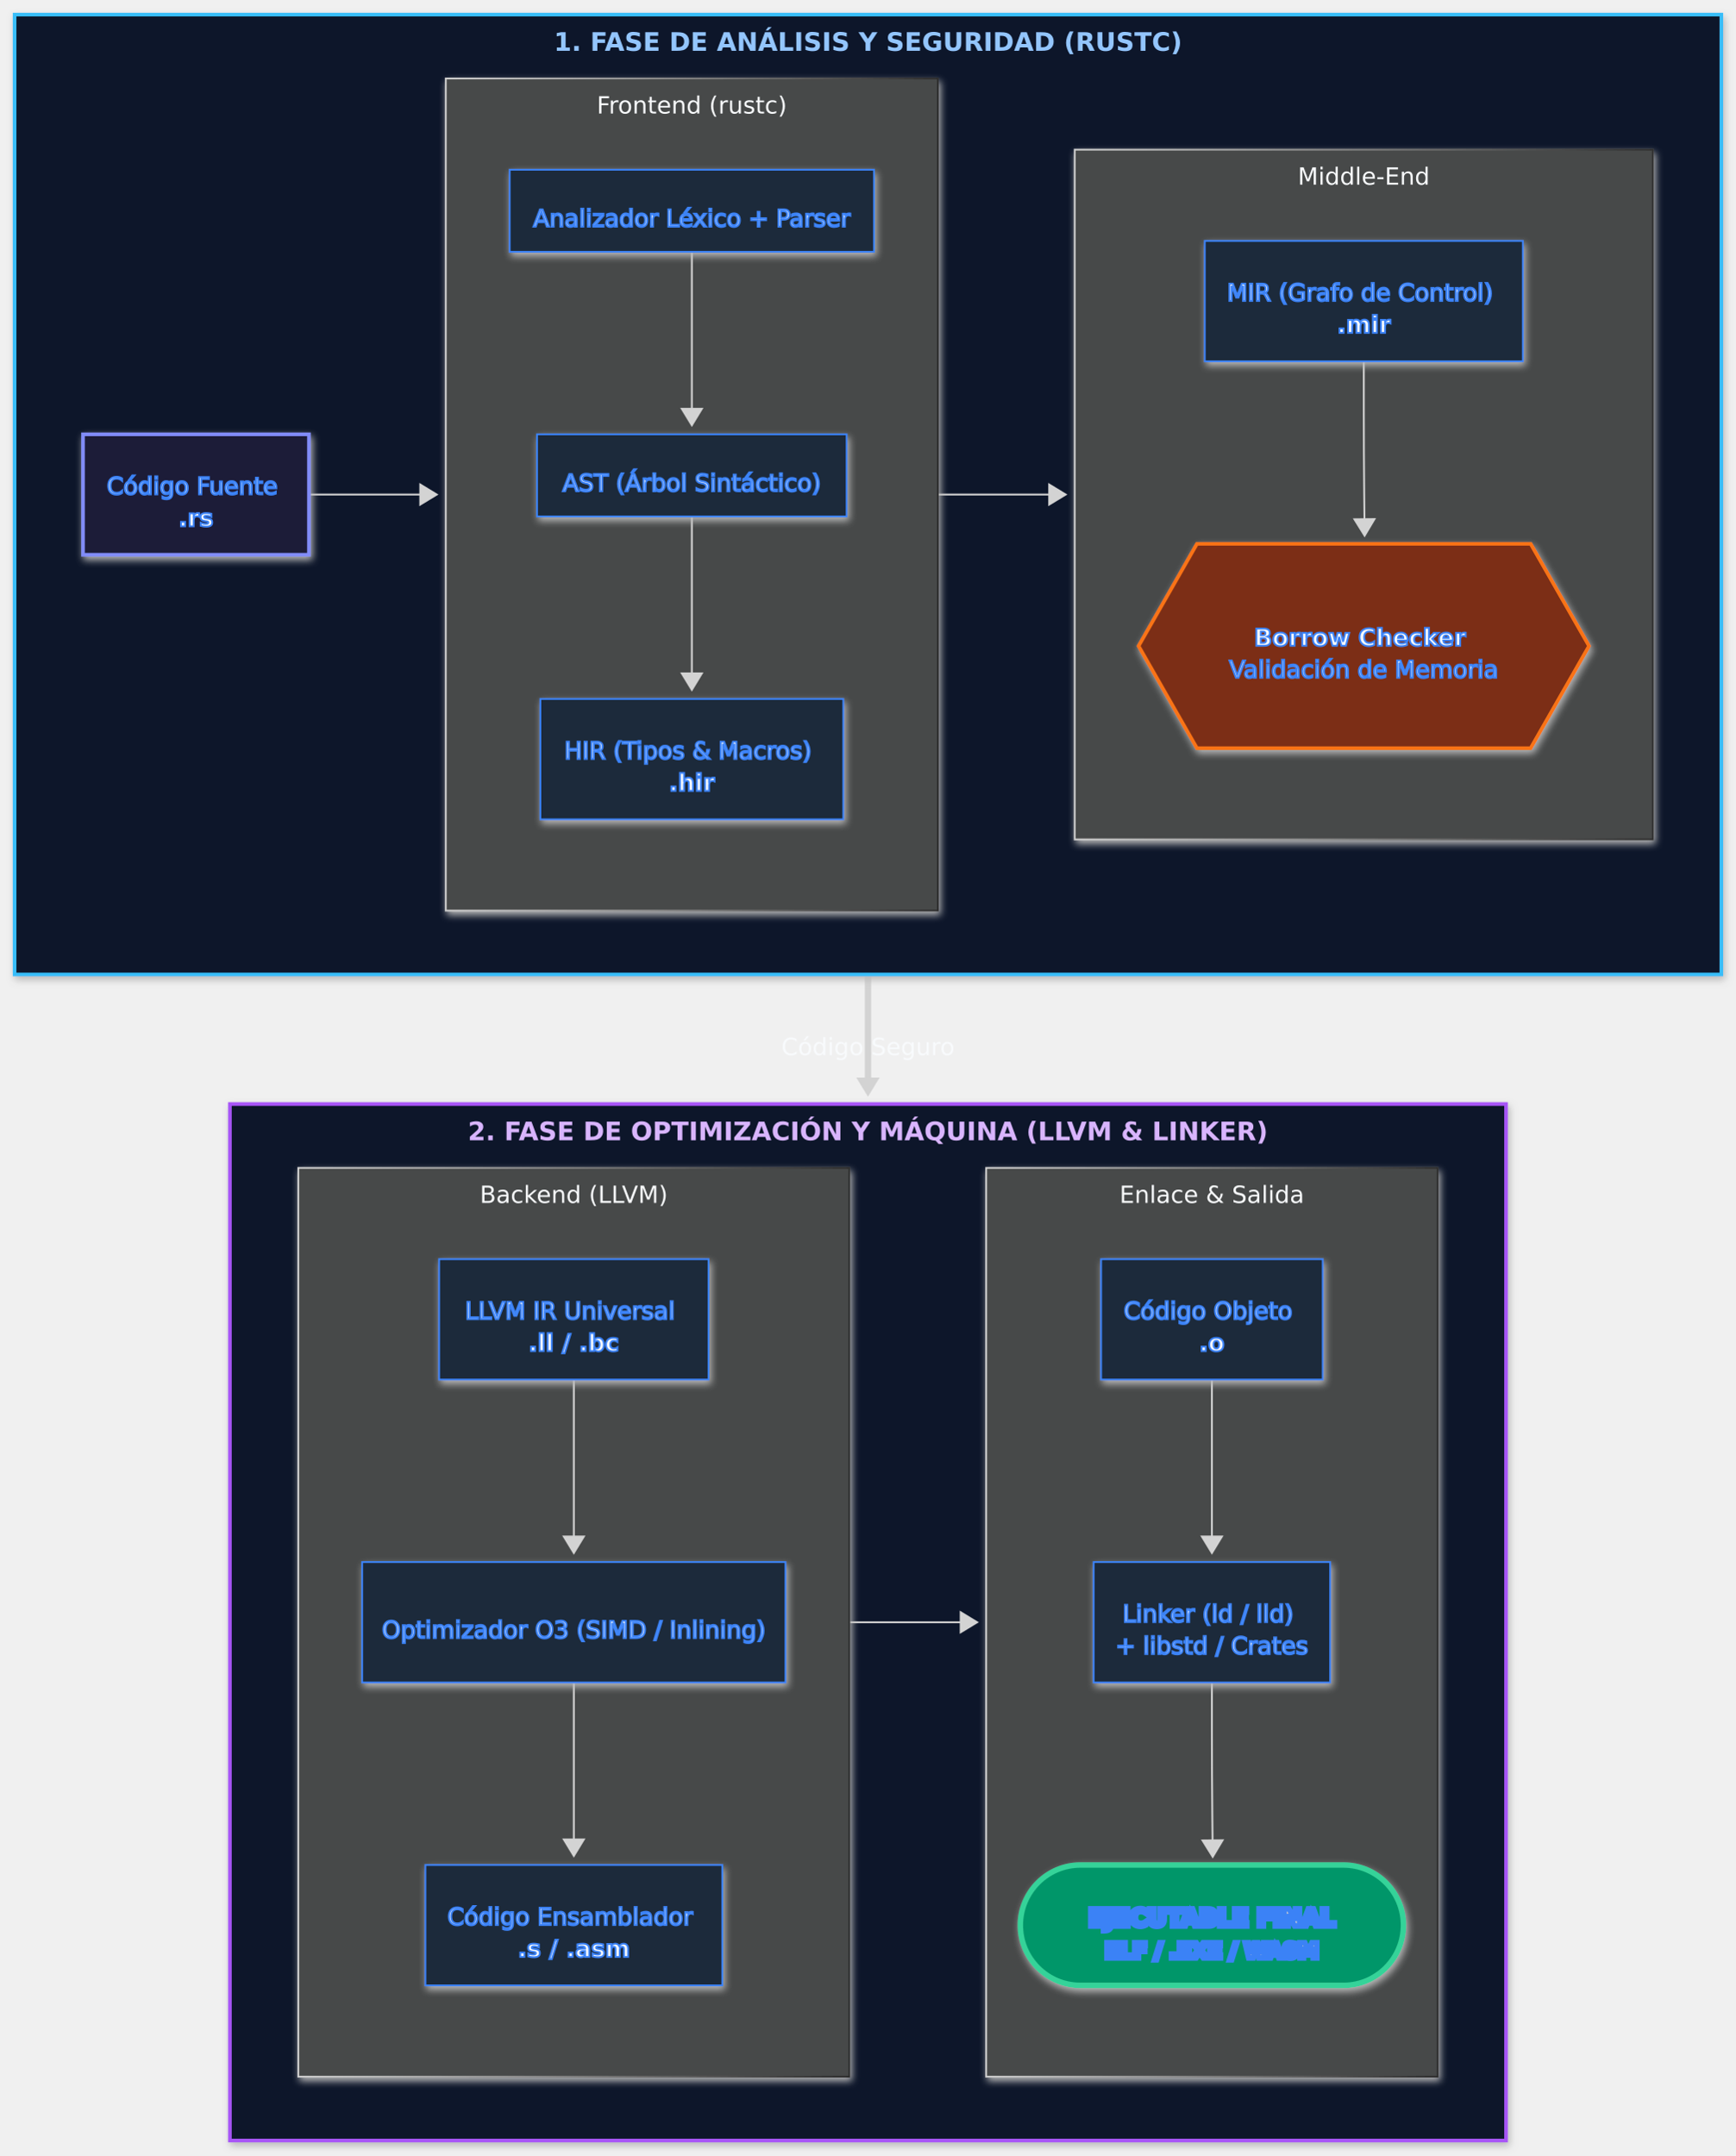
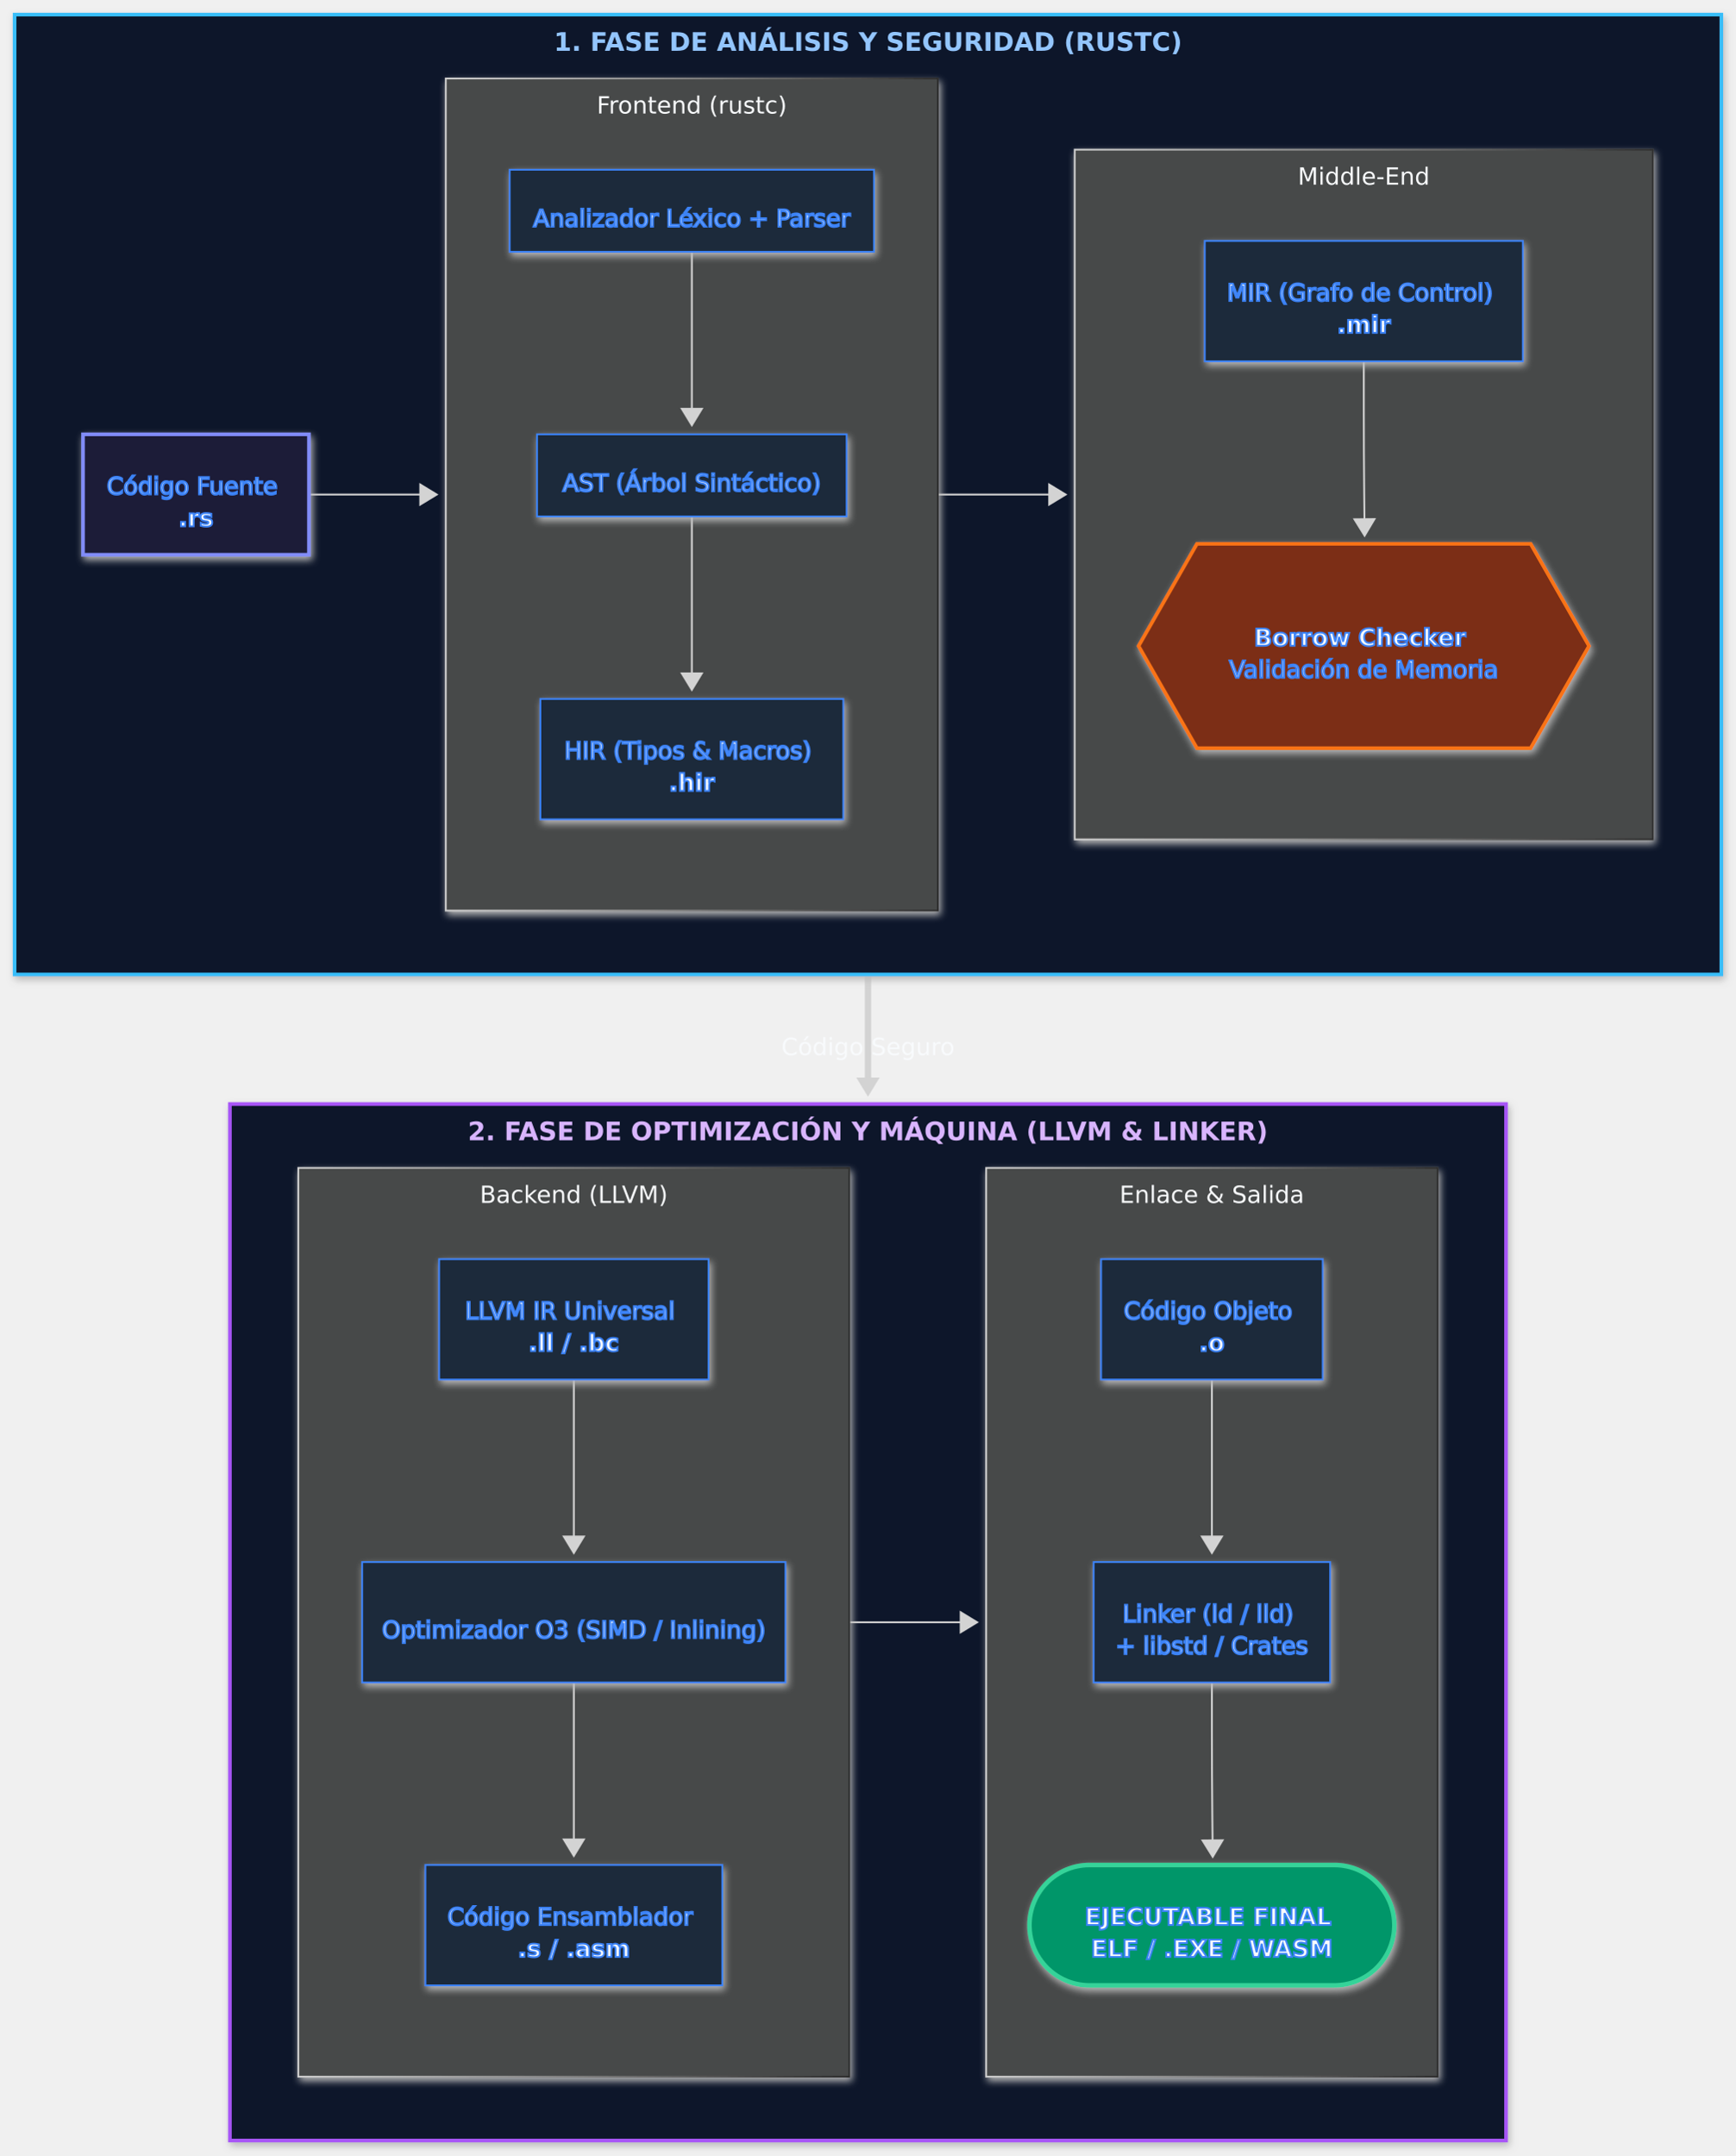
<svg xmlns="http://www.w3.org/2000/svg" xmlns:html="http://www.w3.org/1999/xhtml" id="export-svg" width="100%" class="flowchart" style="max-width: 951.383px;" viewBox="0 0 951.383 1181" role="graphics-document document" aria-roledescription="flowchart-v2">
  <html:style>p {margin: 0;}</html:style>
  <style>#export-svg{font-family:arial,sans-serif;font-size:14px;fill:#ccc;}@keyframes edge-animation-frame{from{stroke-dashoffset:0;}}@keyframes dash{to{stroke-dashoffset:0;}}#export-svg .edge-animation-slow{stroke-dasharray:9,5!important;stroke-dashoffset:900;animation:dash 50s linear infinite;stroke-linecap:round;}#export-svg .edge-animation-fast{stroke-dasharray:9,5!important;stroke-dashoffset:900;animation:dash 20s linear infinite;stroke-linecap:round;}#export-svg .error-icon{fill:#a44141;}#export-svg .error-text{fill:#ddd;stroke:#ddd;}#export-svg .edge-thickness-normal{stroke-width:1px;}#export-svg .edge-thickness-thick{stroke-width:3.5px;}#export-svg .edge-pattern-solid{stroke-dasharray:0;}#export-svg .edge-thickness-invisible{stroke-width:0;fill:none;}#export-svg .edge-pattern-dashed{stroke-dasharray:3;}#export-svg .edge-pattern-dotted{stroke-dasharray:2;}#export-svg .marker{fill:lightgrey;stroke:lightgrey;}#export-svg .marker.cross{stroke:lightgrey;}#export-svg svg{font-family:arial,sans-serif;font-size:14px;}#export-svg p{margin:0;}#export-svg .label{font-family:arial,sans-serif;color:#ccc;}#export-svg .cluster-label text{fill:#F9FFFE;}#export-svg .cluster-label span{color:#F9FFFE;}#export-svg .cluster-label span p{background-color:transparent;}#export-svg .label text,#export-svg span{fill:#ccc;color:#ccc;}#export-svg .node rect,#export-svg .node circle,#export-svg .node ellipse,#export-svg .node polygon,#export-svg .node path{fill:#1f2020;stroke:#ccc;stroke-width:1px;}#export-svg .rough-node .label text,#export-svg .node .label text,#export-svg .image-shape .label,#export-svg .icon-shape .label{text-anchor:middle;}#export-svg .node .katex path{fill:#000;stroke:#000;stroke-width:1px;}#export-svg .rough-node .label,#export-svg .node .label,#export-svg .image-shape .label,#export-svg .icon-shape .label{text-align:center;}#export-svg .node.clickable{cursor:pointer;}#export-svg .root .anchor path{fill:lightgrey!important;stroke-width:0;stroke:lightgrey;}#export-svg .arrowheadPath{fill:lightgrey;}#export-svg .edgePath .path{stroke:lightgrey;stroke-width:1px;}#export-svg .flowchart-link{stroke:lightgrey;fill:none;}#export-svg .edgeLabel{background-color:hsl(0, 0%, 34.412%);text-align:center;}#export-svg .edgeLabel p{background-color:hsl(0, 0%, 34.412%);}#export-svg .edgeLabel rect{opacity:0.5;background-color:hsl(0, 0%, 34.412%);fill:hsl(0, 0%, 34.412%);}#export-svg .labelBkg{background-color:rgba(87.75, 87.75, 87.75, 0.5);}#export-svg .cluster rect{fill:hsl(180, 1.587%, 28.353%);stroke:rgba(255, 255, 255, 0.25);stroke-width:1px;}#export-svg .cluster text{fill:#F9FFFE;}#export-svg .cluster span{color:#F9FFFE;}#export-svg div.mermaidTooltip{position:absolute;text-align:center;max-width:200px;padding:2px;font-family:arial,sans-serif;font-size:12px;background:hsl(20, 1.587%, 12.353%);border:1px solid rgba(255, 255, 255, 0.25);border-radius:2px;pointer-events:none;z-index:100;}#export-svg .flowchartTitleText{text-anchor:middle;font-size:18px;fill:#ccc;}#export-svg rect.text{fill:none;stroke-width:0;}#export-svg .icon-shape,#export-svg .image-shape{background-color:hsl(0, 0%, 34.412%);text-align:center;}#export-svg .icon-shape p,#export-svg .image-shape p{background-color:hsl(0, 0%, 34.412%);padding:2px;}#export-svg .icon-shape .label rect,#export-svg .image-shape .label rect{opacity:0.5;background-color:hsl(0, 0%, 34.412%);fill:hsl(0, 0%, 34.412%);}#export-svg .label-icon{display:inline-block;height:1em;overflow:visible;vertical-align:-0.125em;}#export-svg .node .label-icon path{fill:currentColor;stroke:revert;stroke-width:revert;}#export-svg .node .neo-node{stroke:#ccc;}#export-svg [data-look="neo"].node rect,#export-svg [data-look="neo"].cluster rect,#export-svg [data-look="neo"].node polygon{stroke:url(#export-svg-gradient);filter:drop-shadow( 1px 2px 2px rgba(185,185,185,1));}#export-svg [data-look="neo"].swimlane.cluster rect{filter:none;}#export-svg [data-look="neo"].node path{stroke:url(#export-svg-gradient);stroke-width:1px;}#export-svg [data-look="neo"].node .outer-path{filter:drop-shadow( 1px 2px 2px rgba(185,185,185,1));}#export-svg [data-look="neo"].node .neo-line path{stroke:#ccc;filter:none;}#export-svg [data-look="neo"].node circle{stroke:url(#export-svg-gradient);filter:drop-shadow( 1px 2px 2px rgba(185,185,185,1));}#export-svg [data-look="neo"].node circle .state-start{fill:#000000;}#export-svg [data-look="neo"].icon-shape .icon{fill:url(#export-svg-gradient);filter:drop-shadow( 1px 2px 2px rgba(185,185,185,1));}#export-svg [data-look="neo"].icon-shape .icon-neo path{stroke:url(#export-svg-gradient);filter:drop-shadow( 1px 2px 2px rgba(185,185,185,1));}#export-svg :root{--mermaid-font-family:"trebuchet ms",verdana,arial,sans-serif;}#export-svg .target&gt;*{fill:rgb(5, 150, 105)!important;stroke:rgb(52, 211, 153)!important;stroke-width:3px!important;color:rgb(255, 255, 255)!important;}#export-svg .target span{fill:rgb(5, 150, 105)!important;stroke:rgb(52, 211, 153)!important;stroke-width:3px!important;color:rgb(255, 255, 255)!important;}#export-svg .target tspan{fill:rgb(255, 255, 255)!important;}#export-svg .default&gt;*{fill:rgb(30, 41, 59)!important;stroke:rgb(59, 130, 246)!important;color:rgb(248, 250, 252)!important;}#export-svg .default span{fill:rgb(30, 41, 59)!important;stroke:rgb(59, 130, 246)!important;color:rgb(248, 250, 252)!important;}#export-svg .default tspan{fill:rgb(248, 250, 252)!important;}</style>
  <g>
    <marker id="export-svg_flowchart-v2-pointEnd" class="marker flowchart-v2" viewBox="0 0 11.5 14" refX="7.75" refY="7" markerUnits="userSpaceOnUse" markerWidth="10.5" markerHeight="14" orient="auto">
      <path d="M 0 0 L 11.5 7 L 0 14 z" class="arrowMarkerPath" style="stroke-width: 0px; stroke-dasharray: 1px, 0px;" />
    </marker>
    <marker id="export-svg_flowchart-v2-pointStart" class="marker flowchart-v2" viewBox="0 0 11.5 14" refX="4" refY="7" markerUnits="userSpaceOnUse" markerWidth="11.5" markerHeight="14" orient="auto">
      <polygon points="0,7 11.5,14 11.5,0" class="arrowMarkerPath" style="stroke-width: 0px; stroke-dasharray: 1px, 0px;" />
    </marker>
    <marker id="export-svg_flowchart-v2-pointEnd-margin" class="marker flowchart-v2" viewBox="0 0 11.5 14" refX="11.5" refY="7" markerUnits="userSpaceOnUse" markerWidth="10.5" markerHeight="14" orient="auto">
      <path d="M 0 0 L 11.5 7 L 0 14 z" class="arrowMarkerPath" style="stroke-width: 0px; stroke-dasharray: 1px, 0px;" />
    </marker>
    <marker id="export-svg_flowchart-v2-pointStart-margin" class="marker flowchart-v2" viewBox="0 0 11.5 14" refX="1" refY="7" markerUnits="userSpaceOnUse" markerWidth="11.5" markerHeight="14" orient="auto">
      <polygon points="0,7 11.5,14 11.5,0" class="arrowMarkerPath" style="stroke-width: 0px; stroke-dasharray: 1px, 0px;" />
    </marker>
    <marker id="export-svg_flowchart-v2-circleEnd" class="marker flowchart-v2" viewBox="0 0 10 10" refY="5" refX="10.75" markerUnits="userSpaceOnUse" markerWidth="14" markerHeight="14" orient="auto">
      <circle cx="5" cy="5" r="5" class="arrowMarkerPath" style="stroke-width: 0px; stroke-dasharray: 1px, 0px;" />
    </marker>
    <marker id="export-svg_flowchart-v2-circleStart" class="marker flowchart-v2" viewBox="0 0 10 10" refX="0" refY="5" markerUnits="userSpaceOnUse" markerWidth="14" markerHeight="14" orient="auto">
      <circle cx="5" cy="5" r="5" class="arrowMarkerPath" style="stroke-width: 0px; stroke-dasharray: 1px, 0px;" />
    </marker>
    <marker id="export-svg_flowchart-v2-circleEnd-margin" class="marker flowchart-v2" viewBox="0 0 10 10" refY="5" refX="12.25" markerUnits="userSpaceOnUse" markerWidth="14" markerHeight="14" orient="auto">
      <circle cx="5" cy="5" r="5" class="arrowMarkerPath" style="stroke-width: 0px; stroke-dasharray: 1px, 0px;" />
    </marker>
    <marker id="export-svg_flowchart-v2-circleStart-margin" class="marker flowchart-v2" viewBox="0 0 10 10" refX="-2" refY="5" markerUnits="userSpaceOnUse" markerWidth="14" markerHeight="14" orient="auto">
      <circle cx="5" cy="5" r="5" class="arrowMarkerPath" style="stroke-width: 0px; stroke-dasharray: 1px, 0px;" />
    </marker>
    <marker id="export-svg_flowchart-v2-crossEnd" class="marker cross flowchart-v2" viewBox="0 0 15 15" refX="17.7" refY="7.5" markerUnits="userSpaceOnUse" markerWidth="12" markerHeight="12" orient="auto">
      <path d="M 1,1 L 14,14 M 1,14 L 14,1" class="arrowMarkerPath" style="stroke-width: 2.5px;" />
    </marker>
    <marker id="export-svg_flowchart-v2-crossStart" class="marker cross flowchart-v2" viewBox="0 0 15 15" refX="-3.5" refY="7.5" markerUnits="userSpaceOnUse" markerWidth="12" markerHeight="12" orient="auto">
      <path d="M 1,1 L 14,14 M 1,14 L 14,1" class="arrowMarkerPath" style="stroke-width: 2.5px; stroke-dasharray: 1px, 0px;" />
    </marker>
    <marker id="export-svg_flowchart-v2-crossEnd-margin" class="marker cross flowchart-v2" viewBox="0 0 15 15" refX="17.7" refY="7.5" markerUnits="userSpaceOnUse" markerWidth="12" markerHeight="12" orient="auto">
      <path d="M 1,1 L 14,14 M 1,14 L 14,1" class="arrowMarkerPath" style="stroke-width: 2.5px;" />
    </marker>
    <marker id="export-svg_flowchart-v2-crossStart-margin" class="marker cross flowchart-v2" viewBox="0 0 15 15" refX="-3.5" refY="7.5" markerUnits="userSpaceOnUse" markerWidth="12" markerHeight="12" orient="auto">
      <path d="M 1,1 L 14,14 M 1,14 L 14,1" class="arrowMarkerPath" style="stroke-width: 2.5px; stroke-dasharray: 1px, 0px;" />
    </marker>
    <g class="root">
      <g class="clusters" />
      <g class="edgePaths">
        <path d="M475.692,534L475.692,569.5L475.692,601" id="export-svg-L_BC_LLVM_0" class="edge-thickness-thick edge-pattern-solid edge-thickness-normal edge-pattern-solid flowchart-link" style="stroke-dasharray: 0 0 63 4; stroke-dashoffset: 0;;" data-edge="true" data-et="edge" data-id="L_BC_LLVM_0" data-points="W3sieCI6NDc1LjY5MTY4MDkwODIwMzEsInkiOjUzNH0seyJ4Ijo0NzUuNjkxNjgwOTA4MjAzMSwieSI6NTY5LjV9LHsieCI6NDc1LjY5MTY4MDkwODIwMzEsInkiOjYwNX1d" data-look="neo" marker-end="url(#export-svg_flowchart-v2-pointEnd-margin)" />
      </g>
      <g class="edgeLabels">
        <g class="edgeLabel" transform="translate(475.6917, 569.5)">
          <g class="label" data-id="L_BC_LLVM_0" transform="translate(-46.69167, -10.5)">
            <text x="46.7" text-anchor="middle" dominant-baseline="central" font-family="DejaVu Sans, Arial, sans-serif" font-size="13">
              <tspan x="46.7" y="14.7" fill="#f8fafc" font-weight="normal">Código Seguro</tspan>
            </text>
          </g>
        </g>
      </g>
      <g class="nodes">
        <g class="root" transform="translate(117.9833, 597)">
          <g class="clusters">
            <g class="cluster" id="export-svg-F2" data-id="F2" data-et="cluster" data-look="neo">
              <rect style="fill:#0f172a !important;stroke:#a855f7 !important;stroke-width:2px !important" x="8" y="8" width="699.417" height="568" />
              <g class="cluster-label" transform="translate(168.4667, 8)">
                <text x="189.2" text-anchor="middle" dominant-baseline="central" font-family="DejaVu Sans, Arial, sans-serif" font-size="14">
                  <tspan x="189.2" y="15.0" fill="#d8b4fe" font-weight="bold">2. FASE DE OPTIMIZACIÓN Y MÁQUINA (LLVM &amp; LINKER)</tspan>
                </text>
              </g>
            </g>
          </g>
          <g class="edgePaths">
            <path d="M347.5,292L385,292L418.5,292" id="export-svg-L_S4_OBJ_0" class="edge-thickness-normal edge-pattern-solid edge-thickness-normal edge-pattern-solid flowchart-link" style="stroke-dasharray: 0 0 67 4; stroke-dashoffset: 0;;" data-edge="true" data-et="edge" data-id="L_S4_OBJ_0" data-points="W3sieCI6MzQ3LjUsInkiOjI5Mn0seyJ4IjozODUsInkiOjI5Mn0seyJ4Ijo0MjIuNSwieSI6MjkyfV0=" data-look="neo" marker-end="url(#export-svg_flowchart-v2-pointEnd-margin)" />
          </g>
          <g class="edgeLabels">
            <g class="edgeLabel">
              <g class="label" data-id="L_S4_OBJ_0" transform="translate(0, 0)" />
            </g>
          </g>
          <g class="nodes">
            <g class="root" transform="translate(414.5, 35)">
              <g class="clusters">
                <g class="cluster" id="export-svg-S5" data-id="S5" data-et="cluster" data-look="neo">
                  <rect style="" x="8" y="8" width="247.417" height="498" />
                  <g class="cluster-label" transform="translate(82.3, 8)">
                    <text x="49.4" text-anchor="middle" dominant-baseline="central" font-family="DejaVu Sans, Arial, sans-serif" font-size="13">
                      <tspan x="49.4" y="14.7" fill="#f8fafc" font-weight="normal">Enlace &amp; Salida</tspan>
                    </text>
                  </g>
                </g>
              </g>
              <g class="edgePaths">
                <path d="M131.708,124L131.708,174L131.708,220" id="export-svg-L_OBJ_LINK_0" class="edge-thickness-normal edge-pattern-solid edge-thickness-normal edge-pattern-solid flowchart-link" style="stroke-dasharray: 0 0 92 4; stroke-dashoffset: 0;;" data-edge="true" data-et="edge" data-id="L_OBJ_LINK_0" data-points="W3sieCI6MTMxLjcwODMzNTg3NjQ2NDg0LCJ5IjoxMjR9LHsieCI6MTMxLjcwODMzNTg3NjQ2NDg0LCJ5IjoxNzR9LHsieCI6MTMxLjcwODMzNTg3NjQ2NDg0LCJ5IjoyMjR9XQ==" data-look="neo" marker-end="url(#export-svg_flowchart-v2-pointEnd-margin)" />
                <path d="M131.708,290L131.708,316.749Q131.708,340 131.939,363.25L132.169,386.5" id="export-svg-L_LINK_BIN_0" class="edge-thickness-normal edge-pattern-solid edge-thickness-normal edge-pattern-solid flowchart-link" style="stroke-dasharray: 0 0 92.502 4; stroke-dashoffset: 0;;" data-edge="true" data-et="edge" data-id="L_LINK_BIN_0" data-points="W3sieCI6MTMxLjcwODMzNTg3NjQ2NDg0LCJ5IjoyOTB9LHsieCI6MTMxLjcwODMzNTg3NjQ2NDg0LCJ5IjozNDB9LHsieCI6MTMyLjIwODMzNTg3NjQ2NDg0LCJ5IjozOTAuNX1d" data-look="neo" marker-end="url(#export-svg_flowchart-v2-pointEnd-margin)" />
              </g>
              <g class="edgeLabels">
                <g class="edgeLabel">
                  <g class="label" data-id="L_OBJ_LINK_0" transform="translate(0, 0)" />
                </g>
                <g class="edgeLabel">
                  <g class="label" data-id="L_LINK_BIN_0" transform="translate(0, 0)" />
                </g>
              </g>
              <g class="nodes">
                <g class="node default" id="export-svg-flowchart-OBJ-23" data-look="neo" data-id="OBJ" data-node="true" data-et="node" transform="translate(131.7083, 91)">
                  <rect class="basic label-container" style="fill:#1e293b !important;stroke:#3b82f6 !important" data-id="OBJ" x="-60.742" y="-33" width="121.483" height="66" stroke="url(#gradient)" />
                  <g class="label" style="color:#f8fafc !important" transform="translate(-44.74167, -21)">
                    <rect />
                    <text x="44.7" text-anchor="middle" dominant-baseline="central" font-family="DejaVu Sans, Arial, sans-serif" font-size="13">
                      <tspan x="44.7" y="16.4" fill="rgb(248, 250, 252)" font-weight="normal">Código Objeto</tspan>
                      <tspan x="44.7" y="33.9" fill="#38bdf8" font-weight="bold">.o</tspan>
                    </text>
                  </g>
                </g>
                <g class="node default" id="export-svg-flowchart-LINK-24" data-look="neo" data-id="LINK" data-node="true" data-et="node" transform="translate(131.7083, 257)">
                  <rect class="basic label-container" style="fill:#1e293b !important;stroke:#3b82f6 !important" data-id="LINK" x="-64.817" y="-33" width="129.633" height="66" stroke="url(#gradient)" />
                  <g class="label" style="color:#f8fafc !important" transform="translate(-48.81667, -21)">
                    <rect />
                    <text x="48.8" text-anchor="middle" dominant-baseline="central" font-family="DejaVu Sans, Arial, sans-serif" font-size="13">
                      <tspan x="48.8" y="16.4" fill="rgb(248, 250, 252)" font-weight="normal">Linker (ld / lld)</tspan>
                      <tspan x="48.8" y="33.9" fill="rgb(248, 250, 252)" font-weight="normal">+ libstd / Crates</tspan>
                    </text>
                  </g>
                </g>
-                 <g class="node default target" id="export-svg-flowchart-BIN-25" data-look="neo" data-id="BIN" data-node="true" data-et="node" transform="translate(131.7083, 423)">
-                   <rect class="basic label-container" style="fill:#059669 !important;stroke:#34d399 !important;stroke-width:3px !important" rx="33" ry="33" x="-105" y="-33" width="210" height="66" />
-                   <g class="label" style="color:#fff !important">
-                     <text x="0" y="-4" text-anchor="middle" dominant-baseline="central" font-family="DejaVu Sans, Arial, sans-serif" font-size="13" font-weight="bold" fill="#ffffff">EJECUTABLE FINAL</text>
-                     <text x="0" y="14" text-anchor="middle" dominant-baseline="central" font-family="DejaVu Sans, Arial, sans-serif" font-size="11.5" font-weight="bold" fill="#a7f3d0">ELF / .EXE / WASM</text>
+                 <g class="node default" id="export-svg-flowchart-BIN-25" data-look="neo" data-id="BIN" data-node="true" data-et="node" transform="translate(131.7083, 423)">
+                   <rect class="basic label-container" style="fill:#059669 !important;stroke:#34d399 !important;stroke-width:2.5px !important" rx="33" ry="33" x="-100" y="-33" width="200" height="66" />
+                   <g class="label" transform="translate(-80, -21)">
+                     <rect />
+                     <text x="80" text-anchor="middle" dominant-baseline="central" font-family="DejaVu Sans, Arial, sans-serif" font-size="13">
+                       <tspan x="80" y="16.4" fill="#ffffff" font-weight="bold">EJECUTABLE FINAL</tspan>
+                       <tspan x="80" y="33.9" fill="#a7f3d0" font-weight="bold">ELF / .EXE / WASM</tspan>
+                     </text>
                  </g>
                </g>
              </g>
            </g>
            <g class="root" transform="translate(37.5, 35)">
              <g class="clusters">
                <g class="cluster" id="export-svg-S4" data-id="S4" data-et="cluster" data-look="neo">
                  <rect style="" x="8" y="8" width="302" height="498" />
                  <g class="cluster-label" transform="translate(107.3917, 8)">
                    <text x="51.6" text-anchor="middle" dominant-baseline="central" font-family="DejaVu Sans, Arial, sans-serif" font-size="13">
                      <tspan x="51.6" y="14.7" fill="#f8fafc" font-weight="normal">Backend (LLVM)</tspan>
                    </text>
                  </g>
                </g>
              </g>
              <g class="edgePaths">
                <path d="M159,124L159,174L159,220" id="export-svg-L_LLVM_OPT_0" class="edge-thickness-normal edge-pattern-solid edge-thickness-normal edge-pattern-solid flowchart-link" style="stroke-dasharray: 0 0 92 4; stroke-dashoffset: 0;;" data-edge="true" data-et="edge" data-id="L_LLVM_OPT_0" data-points="W3sieCI6MTU5LCJ5IjoxMjR9LHsieCI6MTU5LCJ5IjoxNzR9LHsieCI6MTU5LCJ5IjoyMjR9XQ==" data-look="neo" marker-end="url(#export-svg_flowchart-v2-pointEnd-margin)" />
                <path d="M159,290L159,340L159,386" id="export-svg-L_OPT_ASM_0" class="edge-thickness-normal edge-pattern-solid edge-thickness-normal edge-pattern-solid flowchart-link" style="stroke-dasharray: 0 0 92 4; stroke-dashoffset: 0;;" data-edge="true" data-et="edge" data-id="L_OPT_ASM_0" data-points="W3sieCI6MTU5LCJ5IjoyOTB9LHsieCI6MTU5LCJ5IjozNDB9LHsieCI6MTU5LCJ5IjozOTB9XQ==" data-look="neo" marker-end="url(#export-svg_flowchart-v2-pointEnd-margin)" />
              </g>
              <g class="edgeLabels">
                <g class="edgeLabel">
                  <g class="label" data-id="L_LLVM_OPT_0" transform="translate(0, 0)" />
                </g>
                <g class="edgeLabel">
                  <g class="label" data-id="L_OPT_ASM_0" transform="translate(0, 0)" />
                </g>
              </g>
              <g class="nodes">
                <g class="node default" id="export-svg-flowchart-LLVM-16" data-look="neo" data-id="LLVM" data-node="true" data-et="node" transform="translate(159, 91)">
                  <rect class="basic label-container" style="fill:#1e293b !important;stroke:#3b82f6 !important" data-id="LLVM" x="-73.833" y="-33" width="147.667" height="66" stroke="url(#gradient)" />
                  <g class="label" style="color:#f8fafc !important" transform="translate(-57.83334, -21)">
                    <rect />
                    <text x="57.8" text-anchor="middle" dominant-baseline="central" font-family="DejaVu Sans, Arial, sans-serif" font-size="13">
                      <tspan x="57.8" y="16.4" fill="rgb(248, 250, 252)" font-weight="normal">LLVM IR Universal</tspan>
                      <tspan x="57.8" y="33.9" fill="#38bdf8" font-weight="bold">.ll / .bc</tspan>
                    </text>
                  </g>
                </g>
                <g class="node default" id="export-svg-flowchart-OPT-18" data-look="neo" data-id="OPT" data-node="true" data-et="node" transform="translate(159, 257)">
                  <rect class="basic label-container" style="fill:#1e293b !important;stroke:#3b82f6 !important" data-id="OPT" x="-116" y="-33" width="232" height="66" stroke="url(#gradient)" />
                  <g class="label" style="color:#f8fafc !important" transform="translate(-100, -21)">
                    <rect />
                    <text x="100.0" text-anchor="middle" dominant-baseline="central" font-family="DejaVu Sans, Arial, sans-serif" font-size="13">
                      <tspan x="100.0" y="25.2" fill="rgb(248, 250, 252)" font-weight="normal">Optimizador O3 (SIMD / Inlining)</tspan>
                    </text>
                  </g>
                </g>
                <g class="node default" id="export-svg-flowchart-ASM-19" data-look="neo" data-id="ASM" data-node="true" data-et="node" transform="translate(159, 423)">
                  <rect class="basic label-container" style="fill:#1e293b !important;stroke:#3b82f6 !important" data-id="ASM" x="-81.367" y="-33" width="162.733" height="66" stroke="url(#gradient)" />
                  <g class="label" style="color:#f8fafc !important" transform="translate(-65.36667, -21)">
                    <rect />
                    <text x="65.4" text-anchor="middle" dominant-baseline="central" font-family="DejaVu Sans, Arial, sans-serif" font-size="13">
                      <tspan x="65.4" y="16.4" fill="rgb(248, 250, 252)" font-weight="normal">Código Ensamblador</tspan>
                      <tspan x="65.4" y="33.9" fill="#38bdf8" font-weight="bold">.s / .asm</tspan>
                    </text>
                  </g>
                </g>
              </g>
            </g>
          </g>
        </g>
        <g class="root" transform="translate(0, 0)">
          <g class="clusters">
            <g class="cluster" id="export-svg-F1" data-id="F1" data-et="cluster" data-look="neo">
              <rect style="fill:#0f172a !important;stroke:#38bdf8 !important;stroke-width:2px !important" x="8" y="8" width="935.383" height="526" />
              <g class="cluster-label" transform="translate(324.025, 8)">
                <text x="151.7" text-anchor="middle" dominant-baseline="central" font-family="DejaVu Sans, Arial, sans-serif" font-size="14">
                  <tspan x="151.7" y="15.0" fill="#93c5fd" font-weight="bold">1. FASE DE ANÁLISIS Y SEGURIDAD (RUSTC)</tspan>
                </text>
              </g>
            </g>
          </g>
          <g class="edgePaths">
            <path d="M169.317,271L206.817,271L240.317,271" id="export-svg-L_SRC_S2_0" class="edge-thickness-normal edge-pattern-solid edge-thickness-normal edge-pattern-solid flowchart-link" style="stroke-dasharray: 0 0 67 4; stroke-dashoffset: 0;;" data-edge="true" data-et="edge" data-id="L_SRC_S2_0" data-points="W3sieCI6MTY5LjMxNjY2NTY0OTQxNDA2LCJ5IjoyNzF9LHsieCI6MjA2LjgxNjY2NTY0OTQxNDA2LCJ5IjoyNzF9LHsieCI6MjQ0LjMxNjY2NTY0OTQxNDA2LCJ5IjoyNzF9XQ==" data-look="neo" marker-end="url(#export-svg_flowchart-v2-pointEnd-margin)" />
            <path d="M514,271L551.5,271L585,271" id="export-svg-L_S2_S3_0" class="edge-thickness-normal edge-pattern-solid edge-thickness-normal edge-pattern-solid flowchart-link" style="stroke-dasharray: 0 0 67 4; stroke-dashoffset: 0;;" data-edge="true" data-et="edge" data-id="L_S2_S3_0" data-points="W3sieCI6NTE0LjAwMDAxNTI1ODc4OTEsInkiOjI3MX0seyJ4Ijo1NTEuNTAwMDE1MjU4Nzg5MSwieSI6MjcxfSx7IngiOjU4OS4wMDAwMTUyNTg3ODkxLCJ5IjoyNzF9XQ==" data-look="neo" marker-end="url(#export-svg_flowchart-v2-pointEnd-margin)" />
          </g>
          <g class="edgeLabels">
            <g class="edgeLabel">
              <g class="label" data-id="L_SRC_S2_0" transform="translate(0, 0)" />
            </g>
            <g class="edgeLabel">
              <g class="label" data-id="L_S2_S3_0" transform="translate(0, 0)" />
            </g>
          </g>
          <g class="nodes">
            <g class="root" transform="translate(581, 74)">
              <g class="clusters">
                <g class="cluster" id="export-svg-S3" data-id="S3" data-et="cluster" data-look="neo">
                  <rect style="" x="8" y="8" width="316.883" height="378" />
                  <g class="cluster-label" transform="translate(131.0333, 8)">
                    <text x="35.4" text-anchor="middle" dominant-baseline="central" font-family="DejaVu Sans, Arial, sans-serif" font-size="13">
                      <tspan x="35.4" y="14.7" fill="#f8fafc" font-weight="normal">Middle-End</tspan>
                    </text>
                  </g>
                </g>
              </g>
              <g class="edgePaths">
                <path d="M166.442,124L166.442,150.749Q166.442,174 166.672,197.25L166.902,220.5" id="export-svg-L_MIR_BC_0" class="edge-thickness-normal edge-pattern-solid edge-thickness-normal edge-pattern-solid flowchart-link" style="stroke-dasharray: 0 0 92.502 4; stroke-dashoffset: 0;;" data-edge="true" data-et="edge" data-id="L_MIR_BC_0" data-points="W3sieCI6MTY2LjQ0MTY2NTY0OTQxNDA2LCJ5IjoxMjR9LHsieCI6MTY2LjQ0MTY2NTY0OTQxNDA2LCJ5IjoxNzR9LHsieCI6MTY2Ljk0MTY2NTY0OTQxNDA2LCJ5IjoyMjQuNX1d" data-look="neo" marker-end="url(#export-svg_flowchart-v2-pointEnd-margin)" />
              </g>
              <g class="edgeLabels">
                <g class="edgeLabel">
                  <g class="label" data-id="L_MIR_BC_0" transform="translate(0, 0)" />
                </g>
              </g>
              <g class="nodes">
                <g class="node default" id="export-svg-flowchart-MIR-7" data-look="neo" data-id="MIR" data-node="true" data-et="node" transform="translate(166.4417, 91)">
                  <rect class="basic label-container" style="fill:#1e293b !important;stroke:#3b82f6 !important" data-id="MIR" x="-87.175" y="-33" width="174.35" height="66" stroke="url(#gradient)" />
                  <g class="label" style="color:#f8fafc !important" transform="translate(-71.175, -21)">
                    <rect />
                    <text x="71.2" text-anchor="middle" dominant-baseline="central" font-family="DejaVu Sans, Arial, sans-serif" font-size="13">
                      <tspan x="71.2" y="16.4" fill="rgb(248, 250, 252)" font-weight="normal">MIR (Grafo de Control)</tspan>
                      <tspan x="71.2" y="33.9" fill="#38bdf8" font-weight="bold">.mir</tspan>
                    </text>
                  </g>
                </g>
                <g class="node default" id="export-svg-flowchart-BC-8" data-look="neo" data-id="BC" data-node="true" data-et="node" transform="translate(166.4417, 280)">
                  <polygon points="32,0 214.883,0 246.883,-56 214.883,-112 32,-112 0,-56" class="label-container" transform="translate(-123.4417,56)" style="fill:#7c2d12 !important;stroke:#f97316 !important;stroke-width:2px !important" />
                  <g class="label" style="color:#ffedd5 !important" transform="translate(-75.44167, -21)">
                    <rect />
                    <text x="75.4" text-anchor="middle" dominant-baseline="central" font-family="DejaVu Sans, Arial, sans-serif" font-size="13">
                      <tspan x="75.4" y="16.4" fill="rgb(255, 237, 213)" font-weight="bold">Borrow Checker</tspan>
                      <tspan x="75.4" y="33.9" fill="rgb(255, 237, 213)" font-weight="normal">Validación de Memoria</tspan>
                    </text>
                  </g>
                </g>
              </g>
            </g>
            <g class="node default" id="export-svg-flowchart-SRC-0" data-look="neo" data-id="SRC" data-node="true" data-et="node" transform="translate(107.4083, 271)">
              <rect class="basic label-container" style="fill:#1e1e38 !important;stroke:#818cf8 !important;stroke-width:2px !important" data-id="SRC" x="-61.908" y="-33" width="123.817" height="66" stroke="url(#gradient)" />
              <g class="label" style="color:#c7d2fe !important" transform="translate(-45.90833, -21)">
                <rect />
                <text x="45.9" text-anchor="middle" dominant-baseline="central" font-family="DejaVu Sans, Arial, sans-serif" font-size="13">
                  <tspan x="45.9" y="16.4" fill="rgb(199, 210, 254)" font-weight="normal">Código Fuente</tspan>
                  <tspan x="45.9" y="33.9" fill="#38bdf8" font-weight="bold">.rs</tspan>
                </text>
              </g>
            </g>
            <g class="root" transform="translate(236.3167, 35)">
              <g class="clusters">
                <g class="cluster" id="export-svg-S2" data-id="S2" data-et="cluster" data-look="neo">
                  <rect style="" x="8" y="8" width="269.683" height="456" />
                  <g class="cluster-label" transform="translate(93.05833, 8)">
                    <text x="49.8" text-anchor="middle" dominant-baseline="central" font-family="DejaVu Sans, Arial, sans-serif" font-size="13">
                      <tspan x="49.8" y="14.7" fill="#f8fafc" font-weight="normal">Frontend (rustc)</tspan>
                    </text>
                  </g>
                </g>
              </g>
              <g class="edgePaths">
                <path d="M142.842,103L142.842,153L142.842,199" id="export-svg-L_LEX_AST_0" class="edge-thickness-normal edge-pattern-solid edge-thickness-normal edge-pattern-solid flowchart-link" style="stroke-dasharray: 0 0 92 4; stroke-dashoffset: 0;;" data-edge="true" data-et="edge" data-id="L_LEX_AST_0" data-points="W3sieCI6MTQyLjg0MTY2NzE3NTI5Mjk3LCJ5IjoxMDN9LHsieCI6MTQyLjg0MTY2NzE3NTI5Mjk3LCJ5IjoxNTN9LHsieCI6MTQyLjg0MTY2NzE3NTI5Mjk3LCJ5IjoyMDN9XQ==" data-look="neo" marker-end="url(#export-svg_flowchart-v2-pointEnd-margin)" />
                <path d="M142.842,248L142.842,298L142.842,344" id="export-svg-L_AST_HIR_0" class="edge-thickness-normal edge-pattern-solid edge-thickness-normal edge-pattern-solid flowchart-link" style="stroke-dasharray: 0 0 92 4; stroke-dashoffset: 0;;" data-edge="true" data-et="edge" data-id="L_AST_HIR_0" data-points="W3sieCI6MTQyLjg0MTY2NzE3NTI5Mjk3LCJ5IjoyNDh9LHsieCI6MTQyLjg0MTY2NzE3NTI5Mjk3LCJ5IjoyOTh9LHsieCI6MTQyLjg0MTY2NzE3NTI5Mjk3LCJ5IjozNDh9XQ==" data-look="neo" marker-end="url(#export-svg_flowchart-v2-pointEnd-margin)" />
              </g>
              <g class="edgeLabels">
                <g class="edgeLabel">
                  <g class="label" data-id="L_LEX_AST_0" transform="translate(0, 0)" />
                </g>
                <g class="edgeLabel">
                  <g class="label" data-id="L_AST_HIR_0" transform="translate(0, 0)" />
                </g>
              </g>
              <g class="nodes">
                <g class="node default" id="export-svg-flowchart-LEX-1" data-look="neo" data-id="LEX" data-node="true" data-et="node" transform="translate(142.8417, 80.5)">
                  <rect class="basic label-container" style="fill:#1e293b !important;stroke:#3b82f6 !important" data-id="LEX" x="-99.842" y="-22.5" width="199.683" height="45" stroke="url(#gradient)" />
                  <g class="label" style="color:#f8fafc !important" transform="translate(-83.84167, -10.5)">
                    <rect />
                    <text x="83.8" text-anchor="middle" dominant-baseline="central" font-family="DejaVu Sans, Arial, sans-serif" font-size="13">
                      <tspan x="83.8" y="14.7" fill="rgb(248, 250, 252)" font-weight="normal">Analizador Léxico + Parser</tspan>
                    </text>
                  </g>
                </g>
                <g class="node default" id="export-svg-flowchart-AST-2" data-look="neo" data-id="AST" data-node="true" data-et="node" transform="translate(142.8417, 225.5)">
                  <rect class="basic label-container" style="fill:#1e293b !important;stroke:#3b82f6 !important" data-id="AST" x="-84.842" y="-22.5" width="169.683" height="45" stroke="url(#gradient)" />
                  <g class="label" style="color:#f8fafc !important" transform="translate(-68.84167, -10.5)">
                    <rect />
                    <text x="68.8" text-anchor="middle" dominant-baseline="central" font-family="DejaVu Sans, Arial, sans-serif" font-size="13">
                      <tspan x="68.8" y="14.7" fill="rgb(248, 250, 252)" font-weight="normal">AST (Árbol Sintáctico)</tspan>
                    </text>
                  </g>
                </g>
                <g class="node default" id="export-svg-flowchart-HIR-3" data-look="neo" data-id="HIR" data-node="true" data-et="node" transform="translate(142.8417, 381)">
                  <rect class="basic label-container" style="fill:#1e293b !important;stroke:#3b82f6 !important" data-id="HIR" x="-83.025" y="-33" width="166.05" height="66" stroke="url(#gradient)" />
                  <g class="label" style="color:#f8fafc !important" transform="translate(-67.025, -21)">
                    <rect />
                    <text x="67.0" text-anchor="middle" dominant-baseline="central" font-family="DejaVu Sans, Arial, sans-serif" font-size="13">
                      <tspan x="67.0" y="16.4" fill="rgb(248, 250, 252)" font-weight="normal">HIR (Tipos &amp; Macros)</tspan>
                      <tspan x="67.0" y="33.9" fill="#38bdf8" font-weight="bold">.hir</tspan>
                    </text>
                  </g>
                </g>
              </g>
            </g>
          </g>
        </g>
      </g>
    </g>
  </g>
  <defs>
    <filter id="export-svg-drop-shadow" height="130%" width="130%">
      <feDropShadow dx="4" dy="4" stdDeviation="0" flood-opacity="0.06" flood-color="#FFFFFF" />
    </filter>
  </defs>
  <defs>
    <filter id="export-svg-drop-shadow-small" height="150%" width="150%">
      <feDropShadow dx="2" dy="2" stdDeviation="0" flood-opacity="0.06" flood-color="#FFFFFF" />
    </filter>
  </defs>
  <linearGradient id="export-svg-gradient" gradientUnits="objectBoundingBox" x1="0%" y1="0%" x2="100%" y2="0%">
    <stop offset="0%" stop-color="#cccccc" stop-opacity="1" />
    <stop offset="100%" stop-color="hsl(180, 0%, 18.353%)" stop-opacity="1" />
  </linearGradient>
</svg>
